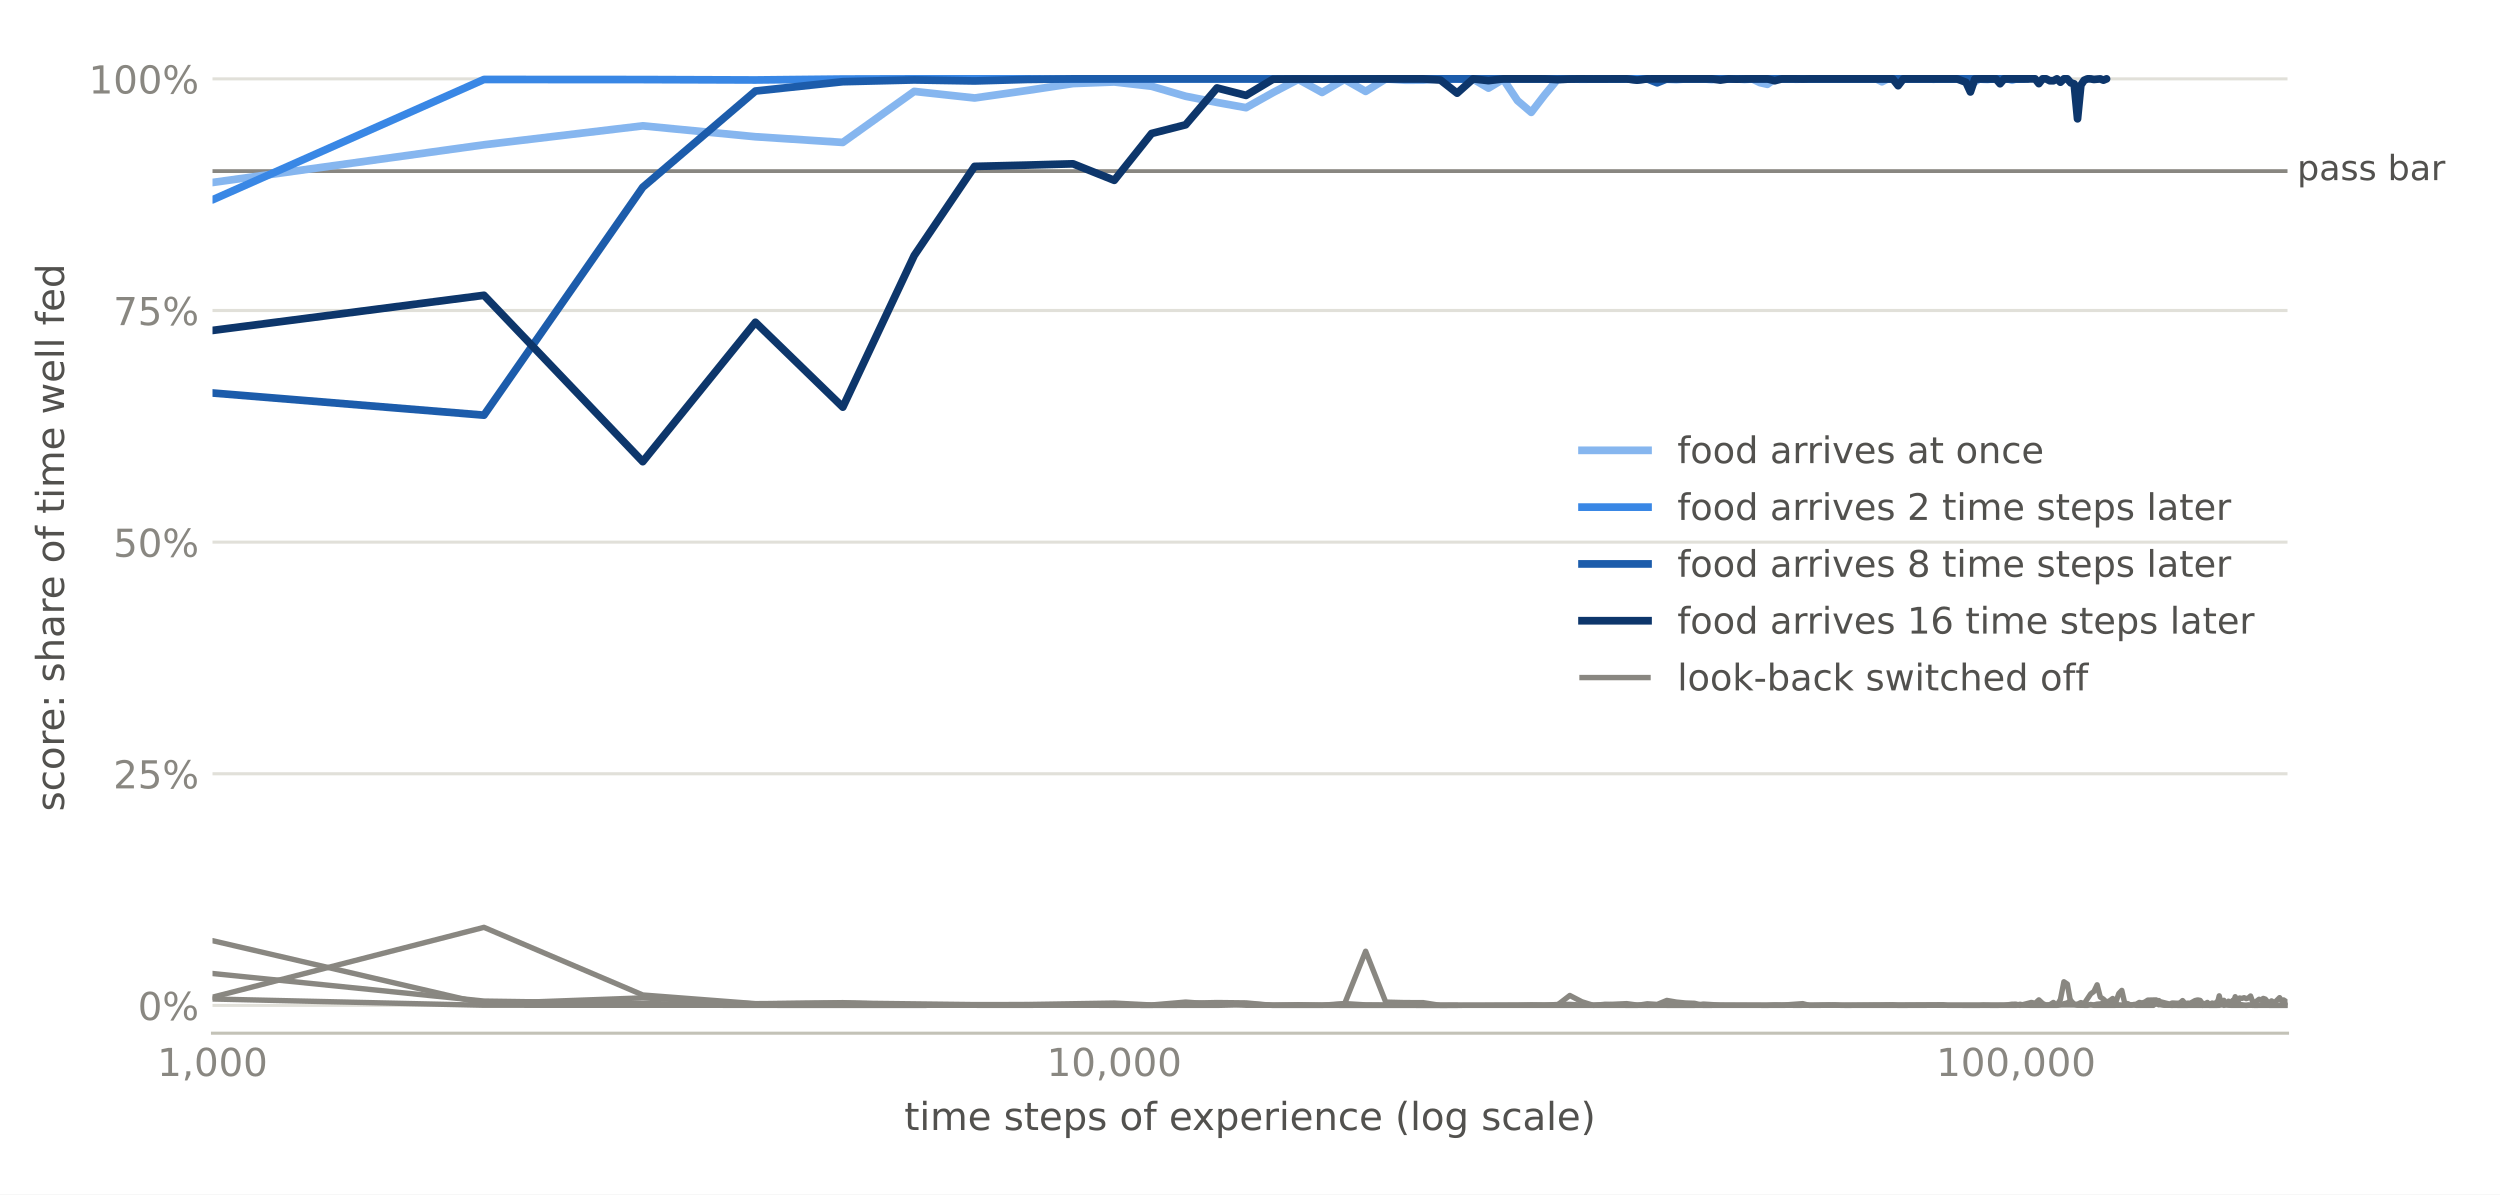
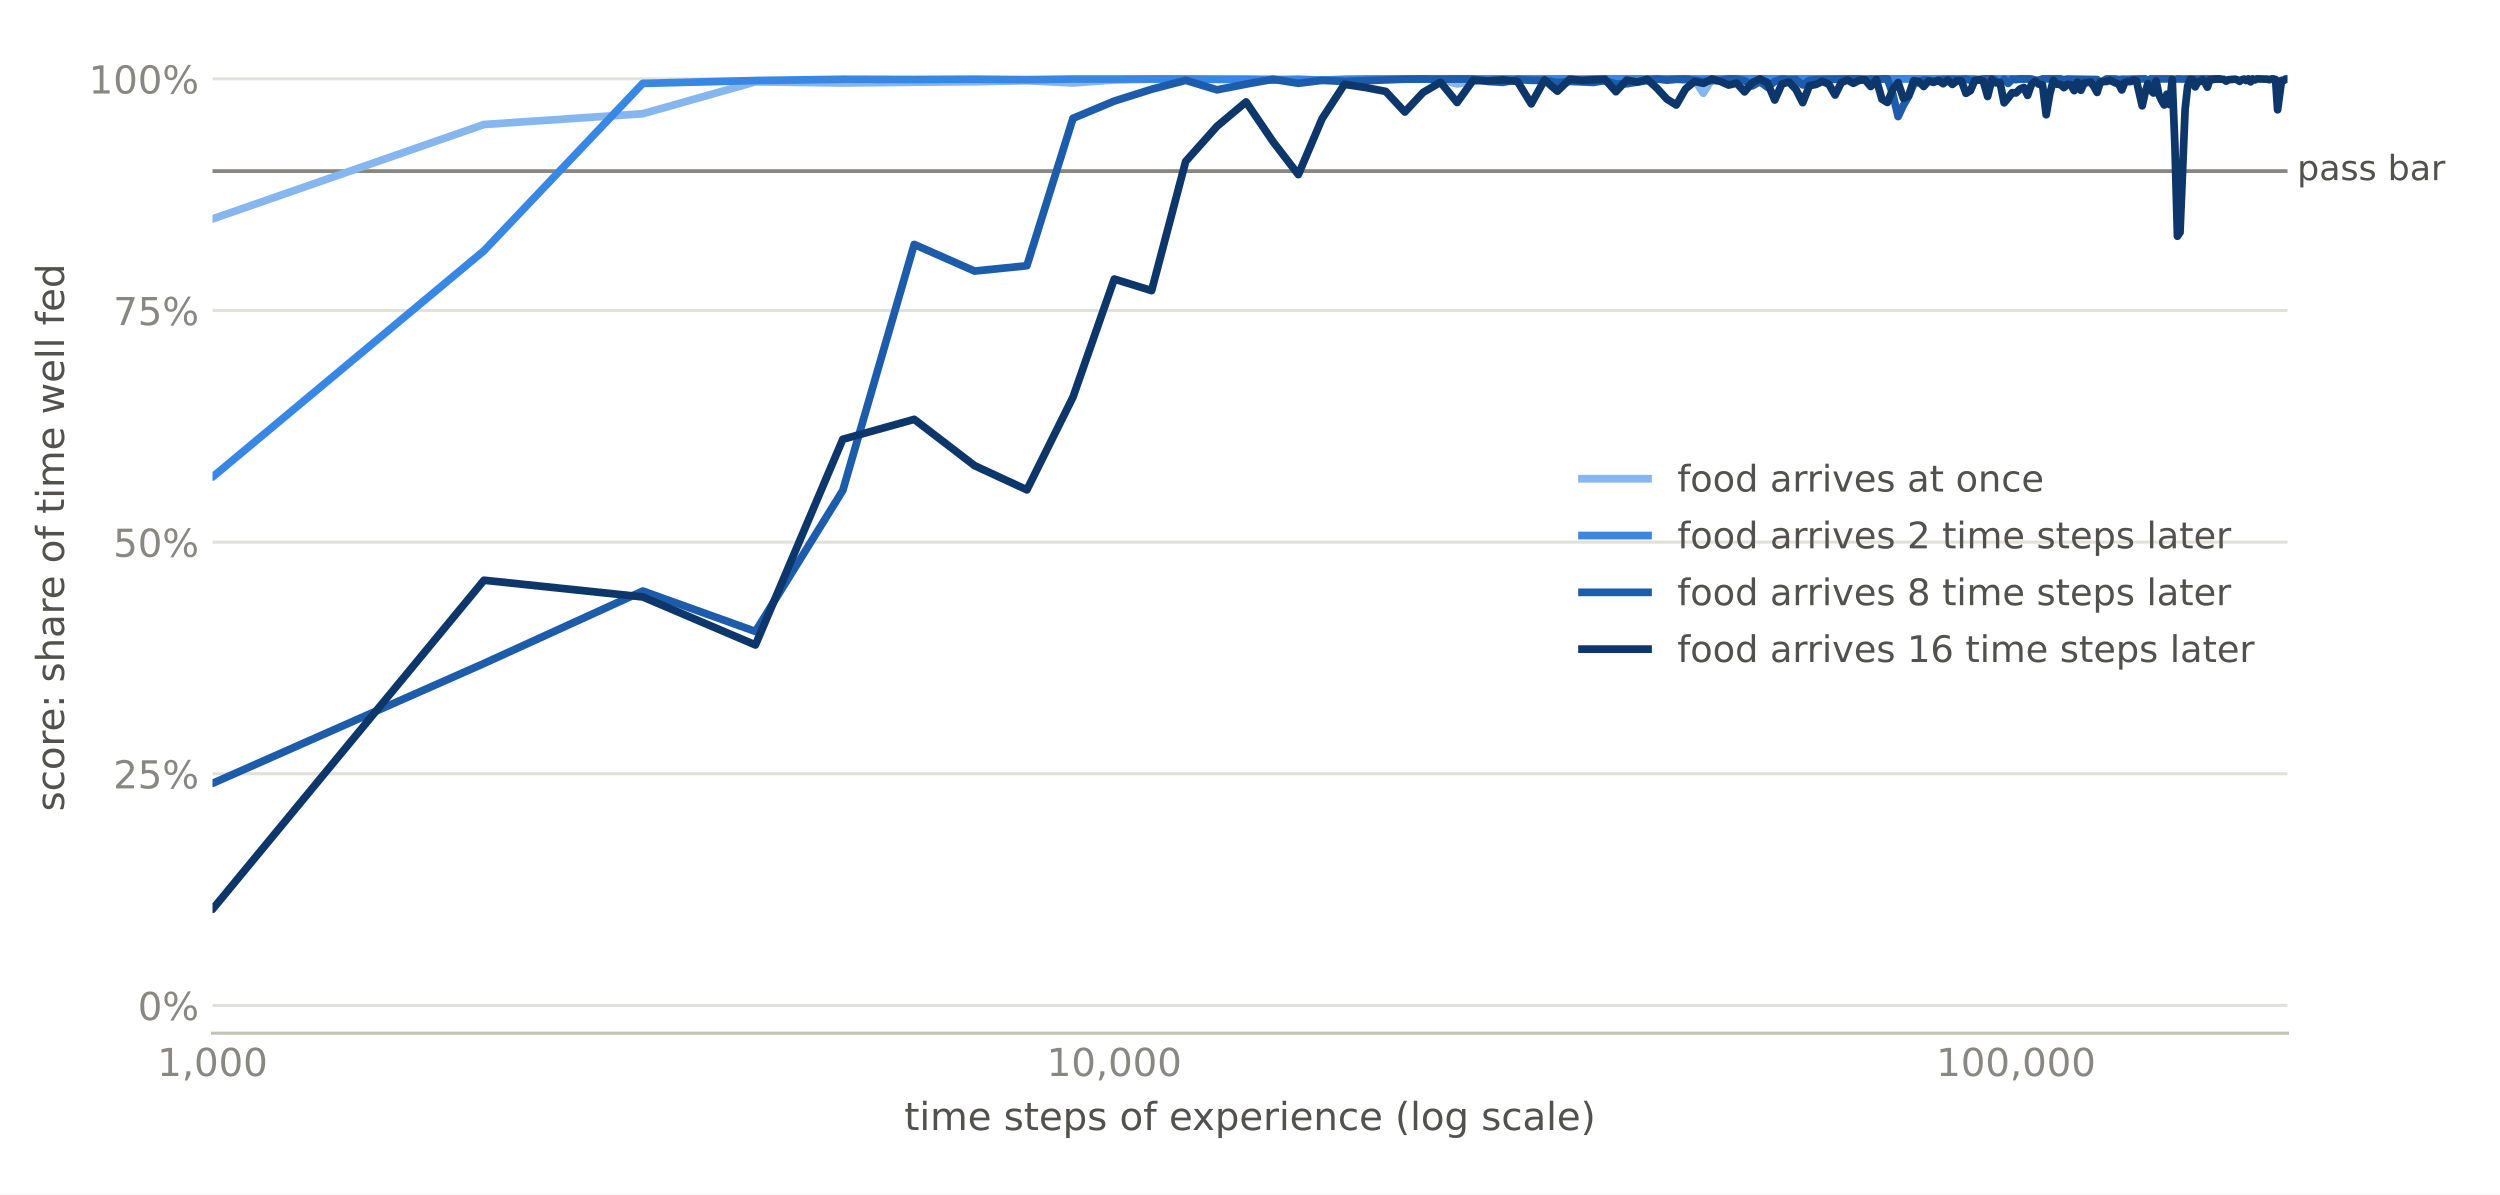
<svg xmlns="http://www.w3.org/2000/svg" width="648pt" height="309.6pt" viewBox="0 0 648 309.6" version="1.1">
  <defs>
    <style type="text/css">*{stroke-linejoin: round; stroke-linecap: butt}</style>
  </defs>
  <g id="figure_1">
    <g id="patch_1">
      <path d="M 0 309.6  L 648 309.6  L 648 0  L 0 0  z " style="fill: #ffffff" />
    </g>
    <g id="axes_1">
      <g id="patch_2">
        <path d="M 55.08 267.804  L 592.92 267.804  L 592.92 10.836  L 55.08 10.836  z " style="fill: #ffffff" />
      </g>
      <g id="matplotlib.axis_1">
        <g id="xtick_1">
          <g id="line2d_1" />
          <g id="text_1">
            <text style="font-size: 10px; font-family: 'DejaVu Sans', 'Bitstream Vera Sans', 'Computer Modern Sans Serif', 'Lucida Grande', 'Verdana', 'Geneva', 'Lucid', 'Arial', 'Helvetica', 'Avant Garde', sans-serif; text-anchor: middle; fill: #898781" x="55.08" y="278.902" transform="rotate(-0 55.08 278.9017)">1,000</text>
          </g>
        </g>
        <g id="xtick_2">
          <g id="line2d_2" />
          <g id="text_2">
            <text style="font-size: 10px; font-family: 'DejaVu Sans', 'Bitstream Vera Sans', 'Computer Modern Sans Serif', 'Lucida Grande', 'Verdana', 'Geneva', 'Lucid', 'Arial', 'Helvetica', 'Avant Garde', sans-serif; text-anchor: middle; fill: #898781" x="288.819" y="278.902" transform="rotate(-0 288.8188 278.9017)">10,000</text>
          </g>
        </g>
        <g id="xtick_3">
          <g id="line2d_3" />
          <g id="text_3">
            <text style="font-size: 10px; font-family: 'DejaVu Sans', 'Bitstream Vera Sans', 'Computer Modern Sans Serif', 'Lucida Grande', 'Verdana', 'Geneva', 'Lucid', 'Arial', 'Helvetica', 'Avant Garde', sans-serif; text-anchor: middle; fill: #898781" x="522.558" y="278.902" transform="rotate(-0 522.5576 278.9017)">100,000</text>
          </g>
        </g>
        <g id="text_4">
          <text style="font-size: 10px; font-family: 'DejaVu Sans', 'Bitstream Vera Sans', 'Computer Modern Sans Serif', 'Lucida Grande', 'Verdana', 'Geneva', 'Lucid', 'Arial', 'Helvetica', 'Avant Garde', sans-serif; text-anchor: middle; fill: #52514e" x="324" y="292.902" transform="rotate(-0 324 292.9024)">time steps of experience (log scale)</text>
        </g>
      </g>
      <g id="matplotlib.axis_2">
        <g id="ytick_1">
          <g id="line2d_4">
            <path d="M 55.08 260.599  L 592.92 260.599  " clip-path="url(#p5196640c38)" style="fill: none; stroke: #e1e0d9; stroke-width: 0.8; stroke-linecap: square" />
          </g>
          <g id="line2d_5" />
          <g id="text_5">
            <text style="font-size: 10px; font-family: 'DejaVu Sans', 'Bitstream Vera Sans', 'Computer Modern Sans Serif', 'Lucida Grande', 'Verdana', 'Geneva', 'Lucid', 'Arial', 'Helvetica', 'Avant Garde', sans-serif; text-anchor: end; fill: #898781" x="51.58" y="264.398" transform="rotate(-0 51.58 264.3981)">0%</text>
          </g>
        </g>
        <g id="ytick_2">
          <g id="line2d_6">
            <path d="M 55.08 200.56  L 592.92 200.56  " clip-path="url(#p5196640c38)" style="fill: none; stroke: #e1e0d9; stroke-width: 0.8; stroke-linecap: square" />
          </g>
          <g id="line2d_7" />
          <g id="text_6">
            <text style="font-size: 10px; font-family: 'DejaVu Sans', 'Bitstream Vera Sans', 'Computer Modern Sans Serif', 'Lucida Grande', 'Verdana', 'Geneva', 'Lucid', 'Arial', 'Helvetica', 'Avant Garde', sans-serif; text-anchor: end; fill: #898781" x="51.58" y="204.359" transform="rotate(-0 51.58 204.3589)">25%</text>
          </g>
        </g>
        <g id="ytick_3">
          <g id="line2d_8">
            <path d="M 55.08 140.521  L 592.92 140.521  " clip-path="url(#p5196640c38)" style="fill: none; stroke: #e1e0d9; stroke-width: 0.8; stroke-linecap: square" />
          </g>
          <g id="line2d_9" />
          <g id="text_7">
            <text style="font-size: 10px; font-family: 'DejaVu Sans', 'Bitstream Vera Sans', 'Computer Modern Sans Serif', 'Lucida Grande', 'Verdana', 'Geneva', 'Lucid', 'Arial', 'Helvetica', 'Avant Garde', sans-serif; text-anchor: end; fill: #898781" x="51.58" y="144.32" transform="rotate(-0 51.58 144.3196)">50%</text>
          </g>
        </g>
        <g id="ytick_4">
          <g id="line2d_10">
            <path d="M 55.08 80.482  L 592.92 80.482  " clip-path="url(#p5196640c38)" style="fill: none; stroke: #e1e0d9; stroke-width: 0.8; stroke-linecap: square" />
          </g>
          <g id="line2d_11" />
          <g id="text_8">
            <text style="font-size: 10px; font-family: 'DejaVu Sans', 'Bitstream Vera Sans', 'Computer Modern Sans Serif', 'Lucida Grande', 'Verdana', 'Geneva', 'Lucid', 'Arial', 'Helvetica', 'Avant Garde', sans-serif; text-anchor: end; fill: #898781" x="51.58" y="84.28" transform="rotate(-0 51.58 84.28036)">75%</text>
          </g>
        </g>
        <g id="ytick_5">
          <g id="line2d_12">
            <path d="M 55.08 20.442  L 592.92 20.442  " clip-path="url(#p5196640c38)" style="fill: none; stroke: #e1e0d9; stroke-width: 0.8; stroke-linecap: square" />
          </g>
          <g id="line2d_13" />
          <g id="text_9">
            <text style="font-size: 10px; font-family: 'DejaVu Sans', 'Bitstream Vera Sans', 'Computer Modern Sans Serif', 'Lucida Grande', 'Verdana', 'Geneva', 'Lucid', 'Arial', 'Helvetica', 'Avant Garde', sans-serif; text-anchor: end; fill: #898781" x="51.58" y="24.241" transform="rotate(-0 51.58 24.24111)">100%</text>
          </g>
        </g>
        <g id="text_10">
          <text style="font-size: 10px; font-family: 'DejaVu Sans', 'Bitstream Vera Sans', 'Computer Modern Sans Serif', 'Lucida Grande', 'Verdana', 'Geneva', 'Lucid', 'Arial', 'Helvetica', 'Avant Garde', sans-serif; text-anchor: middle; fill: #52514e" x="16.589" y="139.32" transform="rotate(-90 16.58859 139.32)">score: share of time well fed</text>
        </g>
      </g>
      <g id="line2d_14">
        <path d="M 55.08 44.35  L 592.92 44.35  " clip-path="url(#p5196640c38)" style="fill: none; stroke: #898781; stroke-linecap: square" />
      </g>
      <g id="line2d_15">
-         <path d="M 55.08 258.475  L 125.442 240.366  L 166.602 257.898  L 195.805 260.141  L 218.456 259.969  L 252.612 260.389  L 266.167 260.367  L 288.819 259.991  L 298.494 260.487  L 307.327 259.736  L 315.452 260.329  L 322.975 260.179  L 329.978 260.562  L 336.53 260.419  L 342.684 260.554  L 348.486 260.119  L 353.974 260.464  L 368.856 260.599  L 393.337 260.554  L 396.899 260.472  L 400.341 260.524  L 403.669 260.367  L 406.892 260.329  L 410.016 260.532  L 413.046 260.539  L 421.63 260.141  L 424.337 260.509  L 426.974 260.584  L 429.544 260.419  L 432.05 260.584  L 439.219 260.584  L 441.5 260.254  L 445.914 260.524  L 452.195 260.562  L 460.008 260.599  L 463.699 260.577  L 470.703 260.569  L 474.031 260.487  L 478.828 260.599  L 507.247 260.569  L 542.743 260.472  L 543.572 260.269  L 544.394 260.217  L 545.209 260.036  L 546.018 260.509  L 546.821 260.532  L 547.617 260.284  L 549.968 260.584  L 551.507 260.457  L 552.267 260.532  L 553.771 260.269  L 554.515 259.826  L 555.253 259.976  L 555.986 259.714  L 556.713 259.233  L 558.866 259.181  L 559.573 259.639  L 560.276 259.721  L 562.354 260.254  L 563.038 259.976  L 564.391 260.044  L 565.062 259.954  L 565.727 259.353  L 566.388 260.134  L 567.046 260.014  L 567.698 260.044  L 568.991 259.338  L 569.632 259.188  L 570.268 259.301  L 570.901 260.141  L 571.529 260.141  L 572.154 260.434  L 572.775 260.322  L 573.392 259.984  L 574.005 260.141  L 575.221 259.301  L 575.824 259.564  L 576.422 260.247  L 577.018 260.247  L 577.61 259.511  L 578.198 259.871  L 578.783 259.263  L 579.943 259.661  L 580.519 258.686  L 581.09 258.798  L 581.659 258.603  L 582.225 258.843  L 582.787 258.678  L 583.346 258.168  L 583.903 259.699  L 584.456 259.841  L 585.553 259.008  L 586.098 259.188  L 586.639 258.791  L 587.177 258.971  L 587.713 259.616  L 588.246 259.864  L 588.776 259.429  L 589.303 259.759  L 589.828 259.624  L 590.869 258.595  L 591.386 259.383  L 591.9 259.181  L 592.92 259.849  L 592.92 259.849  " clip-path="url(#p5196640c38)" style="fill: none; stroke: #898781; stroke-width: 1.4; stroke-linecap: round" />
+         <path d="M 55.08 56.749  L 125.442 32.268  L 166.602 29.478  L 195.805 21.208  L 218.456 21.515  L 236.964 21.315  L 252.612 21.185  L 266.167 20.92  L 278.124 21.495  L 288.819 20.735  L 298.494 20.535  L 307.327 20.455  L 315.452 20.467  L 322.975 20.447  L 329.978 20.462  L 336.53 20.68  L 342.684 20.692  L 348.486 20.59  L 353.974 20.475  L 359.181 20.447  L 364.134 20.477  L 368.856 20.447  L 373.369 20.507  L 377.689 21.768  L 381.833 21.115  L 385.814 20.6  L 389.645 20.56  L 393.337 20.532  L 396.899 20.48  L 400.341 20.475  L 403.669 20.457  L 406.892 20.98  L 410.016 20.487  L 413.046 20.68  L 415.989 21.113  L 418.848 20.522  L 421.63 20.455  L 424.337 21.158  L 426.974 20.515  L 429.544 20.497  L 432.05 20.462  L 434.496 20.452  L 436.885 20.883  L 439.219 20.655  L 441.5 24.17  L 443.731 20.492  L 445.914 20.462  L 448.051 20.442  L 450.144 20.447  L 452.195 20.442  L 454.205 20.725  L 456.177 20.445  L 458.11 20.445  L 460.008 20.442  L 461.87 20.445  L 463.699 20.442  L 465.496 20.445  L 467.262 20.442  L 468.997 20.442  L 470.703 20.442  L 472.381 20.442  L 474.031 20.445  L 475.656 20.442  L 477.254 20.442  L 478.828 20.505  L 480.378 20.475  L 481.905 20.562  L 483.408 20.445  L 484.89 20.442  L 486.351 20.627  L 487.791 20.442  L 489.211 20.442  L 490.611 20.445  L 491.992 20.442  L 493.355 20.445  L 494.699 20.445  L 496.026 20.442  L 497.336 20.442  L 498.629 20.442  L 499.906 20.462  L 501.167 20.442  L 502.413 20.442  L 503.643 20.492  L 504.859 20.497  L 506.06 20.447  L 507.247 20.442  L 508.421 20.445  L 509.581 20.442  L 510.728 20.442  L 511.862 20.55  L 512.984 20.482  L 514.093 20.442  L 515.191 20.515  L 516.277 20.515  L 517.351 20.452  L 518.414 20.442  L 519.466 20.457  L 520.507 20.542  L 521.537 20.442  L 522.558 20.442  L 523.568 20.442  L 524.568 20.482  " clip-path="url(#p5196640c38)" style="fill: none; stroke: #86b6ef; stroke-width: 2; stroke-linecap: round" />
      </g>
      <g id="line2d_16">
-         <path d="M 55.08 258.941  L 125.442 260.562  L 236.964 260.599  L 252.612 260.517  L 266.167 260.569  L 278.124 260.487  L 298.494 260.599  L 307.327 260.577  L 315.452 259.901  L 322.975 260.569  L 364.134 260.592  L 436.885 260.599  L 461.87 260.539  L 467.262 260.141  L 468.997 260.599  L 487.791 260.494  L 490.611 260.442  L 491.992 260.599  L 497.336 260.584  L 507.247 260.577  L 512.984 260.599  L 514.093 260.509  L 516.277 260.599  L 519.466 260.569  L 521.537 260.292  L 522.558 260.284  L 523.568 260.599  L 526.539 259.834  L 527.51 260.066  L 528.473 259.173  L 529.426 260.074  L 530.37 260.562  L 531.306 260.427  L 532.233 259.834  L 533.151 260.584  L 535.858 259.954  L 536.745 259.346  L 537.624 260.314  L 538.495 260.299  L 539.359 259.871  L 540.216 260.149  L 541.908 257.612  L 542.743 256.997  L 543.572 255.263  L 544.394 258.438  L 545.209 258.978  L 546.018 259.774  L 546.821 259.399  L 547.617 258.813  L 548.407 259.804  L 549.191 257.53  L 549.968 256.712  L 550.74 260.104  L 551.507 260.134  L 552.267 260.539  L 553.022 260.382  L 554.515 260.547  L 555.253 260.322  L 555.986 260.344  L 556.713 260.502  L 557.436 259.999  L 558.153 260.172  L 558.866 260.134  L 559.573 260.457  L 560.276 260.156  L 560.973 260.569  L 565.062 260.599  L 575.221 260.599  L 575.824 260.404  L 576.422 259.286  L 577.018 260.382  L 578.198 260.569  L 578.783 260.359  L 579.365 258.348  L 579.943 259.631  L 580.519 260.322  L 581.659 260.554  L 582.225 260.599  L 582.787 260.487  L 583.903 260.599  L 592.92 260.599  L 592.92 260.599  " clip-path="url(#p5196640c38)" style="fill: none; stroke: #898781; stroke-width: 1.4; stroke-linecap: round" />
+         <path d="M 55.08 123.647  L 125.442 64.991  L 166.602 21.621  L 195.805 20.87  L 218.456 20.55  L 236.964 20.605  L 252.612 20.527  L 266.167 20.65  L 278.124 20.487  L 288.819 20.49  L 298.494 20.47  L 307.327 20.487  L 315.452 20.577  L 322.975 20.602  L 329.978 20.788  L 336.53 20.532  L 342.684 20.815  L 348.486 20.577  L 353.974 20.477  L 359.181 20.487  L 364.134 20.49  L 368.856 20.467  L 373.369 20.442  L 377.689 20.442  L 381.833 20.442  L 385.814 20.442  L 389.645 20.445  L 393.337 20.457  L 396.899 20.442  L 400.341 20.445  L 403.669 20.442  L 406.892 20.442  L 410.016 20.545  L 413.046 20.442  L 415.989 20.442  L 418.848 20.442  L 421.63 20.442  L 424.337 20.442  L 426.974 20.445  L 429.544 20.442  L 432.05 20.442  L 434.496 20.442  L 436.885 20.442  L 439.219 20.457  L 441.5 20.447  L 443.731 20.442  L 445.914 20.485  L 448.051 20.442  L 450.144 20.445  L 452.195 20.442  L 454.205 20.442  L 456.177 20.442  L 458.11 20.442  L 460.008 20.442  L 461.87 20.442  L 463.699 20.442  L 465.496 20.445  L 467.262 20.452  L 468.997 20.442  L 470.703 20.442  L 472.381 20.442  L 474.031 20.442  L 475.656 20.442  L 477.254 20.442  L 478.828 20.45  L 480.378 20.445  L 481.905 20.442  L 483.408 20.442  L 484.89 20.442  L 486.351 20.442  L 487.791 20.442  L 489.211 20.442  L 490.611 20.442  L 491.992 20.442  L 493.355 20.442  L 494.699 20.442  L 496.026 20.442  L 497.336 20.442  L 498.629 20.442  L 499.906 20.442  L 501.167 20.442  L 502.413 20.442  L 503.643 20.442  L 504.859 20.442  L 506.06 20.442  L 507.247 20.442  L 508.421 20.442  L 509.581 20.442  L 510.728 20.442  L 511.862 20.442  L 512.984 20.755  L 514.093 20.447  L 515.191 20.445  L 516.277 20.442  L 517.351 20.442  L 518.414 20.442  L 519.466 20.442  L 520.507 20.442  L 521.537 20.442  L 522.558 20.442  L 523.568 20.442  L 524.568 20.442  L 525.558 20.442  " clip-path="url(#p5196640c38)" style="fill: none; stroke: #3987e5; stroke-width: 2; stroke-linecap: round" />
      </g>
      <g id="line2d_17">
-         <path d="M 55.08 243.818  L 125.442 260.164  L 166.602 258.648  L 195.805 260.217  L 218.456 259.886  L 236.964 260.562  L 266.167 260.599  L 278.124 260.479  L 298.494 260.599  L 307.327 260.044  L 315.452 259.856  L 322.975 259.946  L 329.978 260.599  L 342.684 260.599  L 348.486 260.254  L 353.974 246.558  L 359.181 259.744  L 364.134 259.871  L 368.856 259.879  L 373.369 260.599  L 403.669 260.509  L 406.892 258.025  L 410.016 259.646  L 413.046 260.599  L 415.989 260.314  L 421.63 260.599  L 424.337 260.599  L 426.974 260.179  L 429.544 260.344  L 432.05 259.308  L 434.496 259.736  L 436.885 259.969  L 439.219 260.051  L 441.5 260.599  L 458.11 260.599  L 460.008 260.479  L 465.496 260.599  L 475.656 260.487  L 477.254 260.599  L 503.643 260.434  L 504.859 260.599  L 522.558 260.599  L 523.568 260.299  L 524.568 260.517  L 526.539 260.599  L 533.151 260.599  L 534.062 259.061  L 534.964 254.475  L 535.858 255.083  L 536.745 260.036  L 538.495 260.554  L 541.065 260.599  L 541.908 260.352  L 542.743 260.599  L 546.821 260.599  L 552.267 260.539  L 553.022 260.479  L 553.771 260.599  L 558.153 260.599  L 559.573 259.346  L 560.276 260.494  L 563.038 260.599  L 563.717 260.419  L 564.391 260.584  L 566.388 260.599  L 568.347 260.547  L 569.632 260.367  L 570.901 260.599  L 572.154 259.826  L 572.775 260.599  L 574.615 260.599  L 575.221 258.123  L 575.824 260.344  L 576.422 260.599  L 577.018 260.494  L 578.198 260.584  L 582.225 260.599  L 583.346 260.562  L 585.006 260.599  L 586.098 260.472  L 586.639 260.074  L 587.713 260.187  L 588.246 260.592  L 592.92 260.599  L 592.92 260.599  " clip-path="url(#p5196640c38)" style="fill: none; stroke: #898781; stroke-width: 1.4; stroke-linecap: round" />
+         <path d="M 55.08 203.049  L 125.442 171.961  L 166.602 153.197  L 195.805 163.678  L 218.456 127.117  L 236.964 63.358  L 252.612 70.26  L 266.167 68.876  L 278.124 30.661  L 288.819 26.199  L 298.494 23.139  L 307.327 20.82  L 315.452 23.282  L 322.975 21.806  L 329.978 20.55  L 336.53 21.588  L 342.684 20.82  L 348.486 21.118  L 364.134 20.522  L 368.856 20.467  L 373.369 20.555  L 377.689 20.477  L 381.833 20.522  L 385.814 21.125  L 389.645 21.34  L 393.337 20.595  L 396.899 20.828  L 400.341 20.833  L 403.669 21.373  L 406.892 21.095  L 413.046 21.36  L 415.989 20.868  L 418.848 21.776  L 421.63 21.708  L 429.544 20.47  L 432.05 20.793  L 434.496 20.562  L 436.885 20.487  L 441.5 21.15  L 443.731 20.865  L 445.914 20.915  L 448.051 20.447  L 450.144 20.462  L 452.195 20.938  L 454.205 22.253  L 456.177 21.165  L 458.11 22.604  L 460.008 21.138  L 461.87 20.495  L 463.699 20.727  L 465.496 20.64  L 467.262 22.021  L 468.997 20.853  L 470.703 20.67  L 480.378 20.45  L 481.905 20.457  L 483.408 20.73  L 484.89 20.535  L 486.351 20.615  L 487.791 20.447  L 489.211 20.442  L 490.611 24.362  L 491.992 30.211  L 493.355 27.287  L 494.699 24.98  L 496.026 21.833  L 497.336 21.155  L 498.629 20.75  L 501.167 20.963  L 502.413 21.05  L 503.643 20.605  L 506.06 20.57  L 507.247 20.67  L 509.581 20.512  L 510.728 20.795  L 511.862 20.895  L 512.984 20.73  L 514.093 20.442  L 516.277 20.442  L 517.351 20.825  L 518.414 21.728  L 519.466 20.502  L 520.507 21.623  L 521.537 20.57  L 522.558 20.635  L 523.568 20.452  L 526.539 20.472  L 527.51 20.765  L 528.473 20.8  L 529.426 20.442  L 534.062 20.442  L 534.964 20.67  L 535.858 20.485  L 543.572 20.615  L 544.394 21.508  L 546.018 20.45  L 548.407 20.48  L 549.191 20.622  L 549.968 20.532  L 551.507 20.54  L 553.771 20.472  L 555.986 20.442  L 556.713 20.86  L 557.436 20.452  L 562.354 20.452  L 563.717 20.542  L 564.391 20.442  L 565.727 20.487  L 575.221 20.442  L 575.221 20.442  " clip-path="url(#p5196640c38)" style="fill: none; stroke: #1c5cab; stroke-width: 2; stroke-linecap: round" />
      </g>
      <g id="line2d_18">
-         <path d="M 55.08 252.329  L 125.442 259.474  L 166.602 260.089  L 195.805 260.577  L 218.456 260.599  L 236.964 260.599  L 252.612 260.517  L 266.167 260.404  L 278.124 260.554  L 288.819 260.599  L 298.494 260.599  L 307.327 260.599  L 315.452 260.599  L 322.975 260.412  L 329.978 260.599  L 336.53 260.599  L 342.684 260.599  L 348.486 260.599  L 353.974 260.599  L 359.181 260.599  L 364.134 260.592  L 368.856 260.599  L 373.369 260.592  L 377.689 260.569  " clip-path="url(#p5196640c38)" style="fill: none; stroke: #898781; stroke-width: 1.4; stroke-linecap: round" />
-       </g>
-       <g id="line2d_19">
-         <path d="M 55.08 47.3  L 125.442 37.528  L 166.602 32.62  L 195.805 35.447  L 218.456 36.918  L 236.964 23.692  L 252.612 25.396  L 266.167 23.462  L 278.124 21.658  L 288.819 21.25  L 298.494 22.361  L 307.327 24.95  L 315.452 26.549  L 322.975 27.912  L 329.978 23.99  L 336.53 20.567  L 342.684 23.962  L 348.486 20.57  L 353.974 23.687  L 359.181 20.457  L 364.134 20.788  L 368.856 20.775  L 373.369 20.455  L 377.689 20.467  L 381.833 20.487  L 385.814 22.844  L 389.645 20.535  L 393.337 26.083  L 396.899 29.123  L 400.341 24.648  L 403.669 20.63  L 406.892 20.48  L 410.016 20.535  L 413.046 20.507  L 415.989 20.48  L 418.848 20.457  L 421.63 20.467  L 424.337 20.447  L 426.974 20.48  L 429.544 20.442  L 432.05 20.537  L 434.496 20.652  L 436.885 20.462  L 439.219 20.445  L 441.5 20.445  L 443.731 20.645  L 445.914 20.457  L 448.051 20.442  L 450.144 20.46  L 452.195 20.6  L 454.205 20.462  L 456.177 21.42  L 458.11 21.856  L 460.008 20.447  L 461.87 20.442  L 463.699 20.452  L 465.496 20.542  L 467.262 20.487  L 468.997 20.477  L 470.703 20.452  L 472.381 20.455  L 474.031 20.445  L 475.656 20.442  L 477.254 20.49  L 478.828 20.45  L 480.378 20.442  L 481.905 20.477  L 483.408 20.462  L 484.89 20.442  L 486.351 20.462  L 487.791 21.2  L 489.211 20.485  L 490.611 20.47  L 491.992 20.467  L 493.355 20.45  L 494.699 20.445  L 496.026 20.442  L 497.336 20.475  L 498.629 20.445  L 499.906 20.445  L 501.167 20.55  L 502.413 20.442  L 503.643 20.445  L 504.859 20.482  L 506.06 20.442  L 507.247 20.442  L 508.421 20.442  L 509.581 20.442  L 510.728 20.445  L 511.862 21.248  L 512.984 20.482  L 514.093 20.56  L 515.191 20.602  L 516.277 20.462  L 517.351 20.492  L 518.414 20.445  L 519.466 20.442  L 520.507 20.455  L 521.537 20.8  L 522.558 20.452  L 523.568 20.465  " clip-path="url(#p5196640c38)" style="fill: none; stroke: #86b6ef; stroke-width: 2; stroke-linecap: round" />
-       </g>
-       <g id="line2d_20">
-         <path d="M 55.08 51.79  L 125.442 20.597  L 166.602 20.625  L 195.805 20.732  L 218.456 20.492  L 236.964 20.442  L 252.612 20.442  L 266.167 20.442  L 278.124 20.52  L 288.819 20.445  L 298.494 20.442  L 307.327 20.442  L 315.452 20.442  L 322.975 20.442  L 329.978 20.442  L 336.53 20.442  L 342.684 20.442  L 348.486 20.442  L 353.974 20.442  L 359.181 20.442  L 364.134 20.442  L 368.856 20.442  L 373.369 20.442  L 377.689 20.442  L 381.833 20.442  L 385.814 20.442  L 389.645 20.442  L 393.337 20.442  L 396.899 20.442  L 400.341 20.442  L 403.669 20.445  L 406.892 20.442  L 410.016 20.442  L 413.046 20.442  L 415.989 20.442  L 418.848 20.442  L 421.63 20.442  L 424.337 20.442  L 426.974 20.442  L 429.544 20.442  L 432.05 20.455  L 434.496 20.442  L 436.885 20.442  L 439.219 20.442  L 441.5 20.442  L 443.731 20.442  L 445.914 20.442  L 448.051 20.442  L 450.144 20.442  L 452.195 20.442  L 454.205 20.442  L 456.177 20.442  L 458.11 20.442  L 460.008 20.442  L 461.87 20.442  L 463.699 20.442  L 465.496 20.442  L 467.262 20.442  L 468.997 20.442  L 470.703 20.442  L 472.381 20.442  L 474.031 20.442  L 475.656 20.442  L 477.254 20.442  L 478.828 20.442  L 480.378 20.442  L 481.905 20.442  L 483.408 20.442  L 484.89 20.442  L 486.351 20.442  L 487.791 20.442  L 489.211 20.442  L 490.611 20.442  L 491.992 20.442  L 493.355 20.442  L 494.699 20.442  L 496.026 20.442  L 497.336 20.442  L 498.629 20.442  L 499.906 20.442  L 501.167 20.442  L 502.413 20.442  L 503.643 20.442  L 504.859 20.442  L 506.06 20.442  L 507.247 20.442  L 508.421 20.442  L 509.581 20.442  L 510.728 20.442  L 511.862 20.442  L 512.984 20.442  L 514.093 20.442  L 515.191 20.442  L 516.277 20.442  L 517.351 20.442  L 518.414 20.442  L 519.466 20.442  L 520.507 20.442  L 521.537 20.442  L 522.558 20.442  L 523.568 20.442  L 524.568 20.442  " clip-path="url(#p5196640c38)" style="fill: none; stroke: #3987e5; stroke-width: 2; stroke-linecap: round" />
-       </g>
-       <g id="line2d_21">
-         <path d="M 55.08 101.863  L 125.442 107.612  L 166.602 48.536  L 195.805 23.599  L 218.456 21.178  L 236.964 20.72  L 252.612 20.985  L 266.167 20.59  L 278.124 20.442  L 288.819 20.442  L 298.494 20.442  L 307.327 20.442  L 315.452 20.442  L 322.975 20.442  L 329.978 20.49  L 336.53 20.442  L 342.684 20.442  L 348.486 20.45  L 353.974 20.442  L 359.181 20.442  L 364.134 20.442  L 368.856 20.442  L 373.369 20.442  L 377.689 20.442  L 381.833 20.442  L 385.814 20.442  L 389.645 20.442  L 393.337 20.442  L 396.899 20.442  L 400.341 20.442  L 403.669 20.442  L 406.892 20.442  L 410.016 20.442  L 413.046 20.47  L 415.989 20.45  L 418.848 20.49  L 421.63 20.447  L 424.337 20.69  L 426.974 20.442  L 429.544 21.463  L 432.05 20.442  L 434.496 20.442  L 436.885 20.442  L 439.219 20.442  L 441.5 20.442  L 443.731 20.442  L 445.914 20.442  L 448.051 20.442  L 450.144 20.442  L 452.195 20.442  L 454.205 20.442  L 456.177 20.442  L 458.11 20.442  L 460.008 20.442  L 461.87 20.442  L 463.699 20.442  L 465.496 20.442  L 467.262 20.442  L 468.997 20.447  L 470.703 20.442  L 472.381 20.442  L 474.031 20.442  L 475.656 20.442  L 477.254 20.442  L 478.828 20.442  L 480.378 20.442  L 481.905 20.442  L 483.408 20.442  L 484.89 20.442  L 486.351 20.442  L 487.791 20.442  L 489.211 20.442  L 490.611 20.442  L 491.992 20.442  L 493.355 20.442  L 494.699 20.442  L 496.026 20.442  L 497.336 20.442  L 498.629 20.442  L 499.906 20.442  L 501.167 20.442  L 502.413 20.442  L 503.643 20.442  L 504.859 20.442  L 506.06 20.442  L 507.247 20.442  L 508.421 20.442  L 509.581 20.442  L 510.728 20.442  L 511.862 20.442  L 512.984 20.442  L 514.093 20.442  L 515.191 20.457  L 516.277 20.442  L 517.351 20.442  L 518.414 20.442  L 519.466 20.442  L 520.507 20.442  L 521.537 20.442  L 522.558 20.442  L 523.568 20.442  L 524.568 20.442  L 525.558 20.442  " clip-path="url(#p5196640c38)" style="fill: none; stroke: #1c5cab; stroke-width: 2; stroke-linecap: round" />
-       </g>
-       <g id="line2d_22">
-         <path d="M 55.08 85.65  L 125.442 76.541  L 166.602 119.662  L 195.805 83.536  L 218.456 105.53  L 236.964 66.237  L 252.612 43.13  L 266.167 42.794  L 278.124 42.462  L 288.819 46.737  L 298.494 34.597  L 307.327 32.343  L 315.452 22.799  L 322.975 24.723  L 329.978 20.527  L 336.53 20.467  L 342.684 20.505  L 348.486 20.497  L 353.974 20.457  L 359.181 20.442  L 364.134 20.442  L 368.856 20.442  L 373.369 20.757  L 377.689 24.15  L 381.833 20.445  L 385.814 20.903  L 389.645 20.445  L 393.337 20.447  L 396.899 20.442  L 400.341 20.45  L 403.669 20.632  L 406.892 20.49  L 410.016 20.442  L 413.046 20.467  L 415.989 20.457  L 418.848 20.442  L 421.63 20.442  L 424.337 20.775  L 426.974 20.452  L 429.544 20.442  L 432.05 20.442  L 434.496 20.447  L 436.885 20.442  L 439.219 20.442  L 441.5 20.442  L 443.731 20.442  L 445.914 20.762  L 448.051 20.442  L 450.144 20.515  L 452.195 20.465  L 454.205 20.442  L 456.177 20.442  L 458.11 20.442  L 460.008 20.923  L 461.87 20.442  L 463.699 20.442  L 465.496 20.442  L 467.262 20.482  L 468.997 20.442  L 470.703 20.442  L 472.381 20.442  L 474.031 20.442  L 475.656 20.442  L 477.254 20.442  L 478.828 20.442  L 480.378 20.442  L 481.905 20.442  L 483.408 20.442  L 484.89 20.442  L 486.351 20.442  L 487.791 20.442  L 489.211 20.442  L 490.611 20.442  L 491.992 22.208  L 493.355 20.442  L 494.699 20.442  L 496.026 20.442  L 497.336 20.442  L 498.629 20.442  L 499.906 20.442  L 501.167 20.442  L 502.413 20.442  L 503.643 20.442  L 504.859 20.442  L 506.06 20.442  L 507.247 20.442  L 508.421 20.888  L 509.581 21.33  L 510.728 23.829  L 511.862 20.487  L 512.984 20.452  L 514.093 20.442  L 515.191 20.447  L 516.277 20.442  L 517.351 20.452  L 518.414 21.701  L 519.466 20.442  L 520.507 20.442  L 521.537 20.442  L 522.558 20.442  L 523.568 20.442  L 524.568 20.442  L 525.558 20.442  L 526.539 20.447  L 527.51 20.442  L 528.473 21.671  L 529.426 20.442  L 530.37 20.442  L 531.306 20.928  L 532.233 20.933  L 533.151 20.442  L 534.062 21.303  L 534.964 20.442  L 535.858 20.442  L 536.745 21.468  L 537.624 21.736  L 538.495 30.794  L 539.359 22.078  L 540.216 20.8  L 541.065 20.442  L 541.908 20.45  L 542.743 20.595  L 543.572 20.517  L 544.394 20.45  L 545.209 20.775  L 546.018 20.442  " clip-path="url(#p5196640c38)" style="fill: none; stroke: #0d366b; stroke-width: 2; stroke-linecap: round" />
+         <path d="M 55.08 235.691  L 125.442 150.397  L 166.602 154.725  L 195.805 167.171  L 218.456 113.856  L 236.964 108.697  L 252.612 120.698  L 266.167 126.972  L 278.124 102.914  L 288.819 72.331  L 298.494 75.326  L 307.327 41.844  L 315.452 32.725  L 322.975 26.421  L 329.978 36.738  L 336.53 45.254  L 342.684 30.764  L 348.486 21.856  L 353.974 22.684  L 359.181 23.699  L 364.134 29.033  L 368.856 23.972  L 373.369 21.32  L 377.689 26.566  L 381.833 20.785  L 385.814 20.943  L 389.645 20.685  L 393.337 21.123  L 396.899 26.922  L 400.341 20.722  L 403.669 23.624  L 406.892 20.542  L 410.016 20.833  L 415.989 20.545  L 418.848 23.772  L 421.63 20.767  L 424.337 21.26  L 426.974 20.562  L 429.544 22.919  L 432.05 25.681  L 434.496 27.217  L 436.885 23.061  L 439.219 21.105  L 441.5 21.591  L 443.731 20.492  L 445.914 21.095  L 448.051 22.048  L 450.144 21.543  L 452.195 23.814  L 454.205 21.405  L 456.177 20.442  L 458.11 21.423  L 460.008 25.923  L 461.87 21.746  L 463.699 21.263  L 465.496 23.142  L 467.262 26.609  L 468.997 22.216  L 470.703 21.876  L 472.381 21.09  L 474.031 21.831  L 475.656 24.625  L 477.254 21.428  L 478.828 20.717  L 480.378 21.586  L 481.905 20.82  L 483.408 20.667  L 484.89 22.416  L 486.351 20.625  L 487.791 25.698  L 489.211 26.554  L 490.611 23.177  L 491.992 21.388  L 493.355 25.498  L 494.699 24.838  L 496.026 20.905  L 497.336 21.115  L 498.629 22.421  L 499.906 20.955  L 501.167 21.355  L 502.413 20.793  L 503.643 21.691  L 504.859 20.785  L 506.06 21.868  L 507.247 20.925  L 508.421 20.99  L 509.581 24.19  L 510.728 23.504  L 511.862 20.843  L 512.984 20.652  L 514.093 21.075  L 515.191 25.008  L 516.277 20.595  L 517.351 21.475  L 518.414 21.41  L 519.466 26.649  L 520.507 25.431  L 521.537 24.027  L 522.558 24.085  L 523.568 23.084  L 524.568 22.674  L 525.558 24.715  L 526.539 21.908  L 527.51 21.033  L 528.473 21.826  L 529.426 22.013  L 530.37 29.738  L 531.306 24.332  L 532.233 20.83  L 533.151 21.821  L 534.062 21.901  L 534.964 22.709  L 535.858 21.856  L 536.745 21.956  L 537.624 23.494  L 538.495 21.26  L 539.359 23.394  L 540.216 21.525  L 541.908 21.25  L 542.743 22.439  L 543.572 23.952  L 544.394 21.273  L 545.209 21.113  L 546.018 21.123  L 546.821 20.8  L 548.407 21.505  L 549.191 21.851  L 549.968 23.317  L 550.74 21.393  L 551.507 21.13  L 552.267 21.148  L 553.022 20.757  L 553.771 20.935  L 555.253 27.427  L 555.986 24.212  L 556.713 21.671  L 557.436 23.312  L 558.153 24.1  L 558.866 20.983  L 559.573 24.49  L 560.276 26.011  L 560.973 27.207  L 561.666 24.425  L 562.354 27.099  L 563.038 20.6  L 563.717 37.216  L 564.391 61.231  L 565.062 60.218  L 566.388 28.247  L 567.046 22.276  L 567.698 20.575  L 568.347 20.655  L 568.991 22.521  L 569.632 21.27  L 570.268 21.123  L 570.901 20.675  L 571.529 21.4  L 572.154 22.591  L 572.775 20.73  L 574.615 20.455  L 576.422 20.58  L 577.018 21.043  L 577.61 20.662  L 579.365 20.522  L 579.943 20.715  L 580.519 21.083  L 581.09 20.655  L 581.659 20.502  L 582.225 20.87  L 582.787 20.442  L 583.346 21.218  L 583.903 20.442  L 584.456 20.712  L 585.006 20.442  L 587.713 20.52  L 588.246 20.667  L 588.776 20.457  L 589.303 20.452  L 589.828 20.622  L 590.35 28.455  L 591.386 20.835  L 591.9 20.91  L 592.411 20.475  L 592.92 20.495  L 592.92 20.495  " clip-path="url(#p5196640c38)" style="fill: none; stroke: #0d366b; stroke-width: 2; stroke-linecap: round" />
      </g>
      <g id="patch_3">
        <path d="M 55.08 267.804  L 592.92 267.804  " style="fill: none; stroke: #c3c2b7; stroke-width: 0.8; stroke-linejoin: miter; stroke-linecap: square" />
      </g>
      <g id="text_11">
        <text style="font-size: 9px; font-family: 'DejaVu Sans', 'Bitstream Vera Sans', 'Computer Modern Sans Serif', 'Lucida Grande', 'Verdana', 'Geneva', 'Lucid', 'Arial', 'Helvetica', 'Avant Garde', sans-serif; text-anchor: start; fill: #52514e" x="595.427" y="46.689" transform="rotate(-0 595.4266 46.68865)"> pass bar</text>
      </g>
      <g id="legend_1">
-         <g id="line2d_23">
-           <path d="M 410.064 116.721  L 418.614 116.721  L 427.164 116.721  " style="fill: none; stroke: #86b6ef; stroke-width: 2; stroke-linecap: square" />
+         <g id="line2d_19">
+           <path d="M 410.064 124.084  L 418.614 124.084  L 427.164 124.084  " style="fill: none; stroke: #86b6ef; stroke-width: 2; stroke-linecap: square" />
        </g>
        <g id="text_12">
-           <text style="font-size: 9.5px; font-family: 'DejaVu Sans', 'Bitstream Vera Sans', 'Computer Modern Sans Serif', 'Lucida Grande', 'Verdana', 'Geneva', 'Lucid', 'Arial', 'Helvetica', 'Avant Garde', sans-serif; text-anchor: start; fill: #52514e" x="434.764" y="120.046" transform="rotate(-0 434.7643 120.0457)">food arrives at once</text>
+           <text style="font-size: 9.5px; font-family: 'DejaVu Sans', 'Bitstream Vera Sans', 'Computer Modern Sans Serif', 'Lucida Grande', 'Verdana', 'Geneva', 'Lucid', 'Arial', 'Helvetica', 'Avant Garde', sans-serif; text-anchor: start; fill: #52514e" x="434.764" y="127.409" transform="rotate(-0 434.7643 127.4086)">food arrives at once</text>
        </g>
-         <g id="line2d_24">
-           <path d="M 410.064 131.446  L 418.614 131.446  L 427.164 131.446  " style="fill: none; stroke: #3987e5; stroke-width: 2; stroke-linecap: square" />
+         <g id="line2d_20">
+           <path d="M 410.064 138.809  L 418.614 138.809  L 427.164 138.809  " style="fill: none; stroke: #3987e5; stroke-width: 2; stroke-linecap: square" />
        </g>
        <g id="text_13">
-           <text style="font-size: 9.5px; font-family: 'DejaVu Sans', 'Bitstream Vera Sans', 'Computer Modern Sans Serif', 'Lucida Grande', 'Verdana', 'Geneva', 'Lucid', 'Arial', 'Helvetica', 'Avant Garde', sans-serif; text-anchor: start; fill: #52514e" x="434.764" y="134.771" transform="rotate(-0 434.7643 134.7714)">food arrives 2 time steps later</text>
+           <text style="font-size: 9.5px; font-family: 'DejaVu Sans', 'Bitstream Vera Sans', 'Computer Modern Sans Serif', 'Lucida Grande', 'Verdana', 'Geneva', 'Lucid', 'Arial', 'Helvetica', 'Avant Garde', sans-serif; text-anchor: start; fill: #52514e" x="434.764" y="142.134" transform="rotate(-0 434.7643 142.1343)">food arrives 2 time steps later</text>
        </g>
-         <g id="line2d_25">
-           <path d="M 410.064 146.172  L 418.614 146.172  L 427.164 146.172  " style="fill: none; stroke: #1c5cab; stroke-width: 2; stroke-linecap: square" />
+         <g id="line2d_21">
+           <path d="M 410.064 153.535  L 418.614 153.535  L 427.164 153.535  " style="fill: none; stroke: #1c5cab; stroke-width: 2; stroke-linecap: square" />
        </g>
        <g id="text_14">
-           <text style="font-size: 9.5px; font-family: 'DejaVu Sans', 'Bitstream Vera Sans', 'Computer Modern Sans Serif', 'Lucida Grande', 'Verdana', 'Geneva', 'Lucid', 'Arial', 'Helvetica', 'Avant Garde', sans-serif; text-anchor: start; fill: #52514e" x="434.764" y="149.497" transform="rotate(-0 434.7643 149.4972)">food arrives 8 time steps later</text>
+           <text style="font-size: 9.5px; font-family: 'DejaVu Sans', 'Bitstream Vera Sans', 'Computer Modern Sans Serif', 'Lucida Grande', 'Verdana', 'Geneva', 'Lucid', 'Arial', 'Helvetica', 'Avant Garde', sans-serif; text-anchor: start; fill: #52514e" x="434.764" y="156.86" transform="rotate(-0 434.7643 156.8601)">food arrives 8 time steps later</text>
        </g>
-         <g id="line2d_26">
-           <path d="M 410.064 160.898  L 418.614 160.898  L 427.164 160.898  " style="fill: none; stroke: #0d366b; stroke-width: 2; stroke-linecap: square" />
+         <g id="line2d_22">
+           <path d="M 410.064 168.261  L 418.614 168.261  L 427.164 168.261  " style="fill: none; stroke: #0d366b; stroke-width: 2; stroke-linecap: square" />
        </g>
        <g id="text_15">
-           <text style="font-size: 9.5px; font-family: 'DejaVu Sans', 'Bitstream Vera Sans', 'Computer Modern Sans Serif', 'Lucida Grande', 'Verdana', 'Geneva', 'Lucid', 'Arial', 'Helvetica', 'Avant Garde', sans-serif; text-anchor: start; fill: #52514e" x="434.764" y="164.223" transform="rotate(-0 434.7643 164.2229)">food arrives 16 time steps later</text>
-         </g>
-         <g id="line2d_27">
-           <path d="M 410.064 175.624  L 418.614 175.624  L 427.164 175.624  " style="fill: none; stroke: #898781; stroke-width: 1.4; stroke-linecap: square" />
-         </g>
-         <g id="text_16">
-           <text style="font-size: 9.5px; font-family: 'DejaVu Sans', 'Bitstream Vera Sans', 'Computer Modern Sans Serif', 'Lucida Grande', 'Verdana', 'Geneva', 'Lucid', 'Arial', 'Helvetica', 'Avant Garde', sans-serif; text-anchor: start; fill: #52514e" x="434.764" y="178.949" transform="rotate(-0 434.7643 178.9487)">look-back switched off</text>
+           <text style="font-size: 9.5px; font-family: 'DejaVu Sans', 'Bitstream Vera Sans', 'Computer Modern Sans Serif', 'Lucida Grande', 'Verdana', 'Geneva', 'Lucid', 'Arial', 'Helvetica', 'Avant Garde', sans-serif; text-anchor: start; fill: #52514e" x="434.764" y="171.586" transform="rotate(-0 434.7643 171.5858)">food arrives 16 time steps later</text>
        </g>
      </g>
    </g>
  </g>
  <defs>
    <clipPath id="p5196640c38">
      <rect x="55.08" y="10.836" width="537.84" height="256.968" />
    </clipPath>
  </defs>
</svg>
